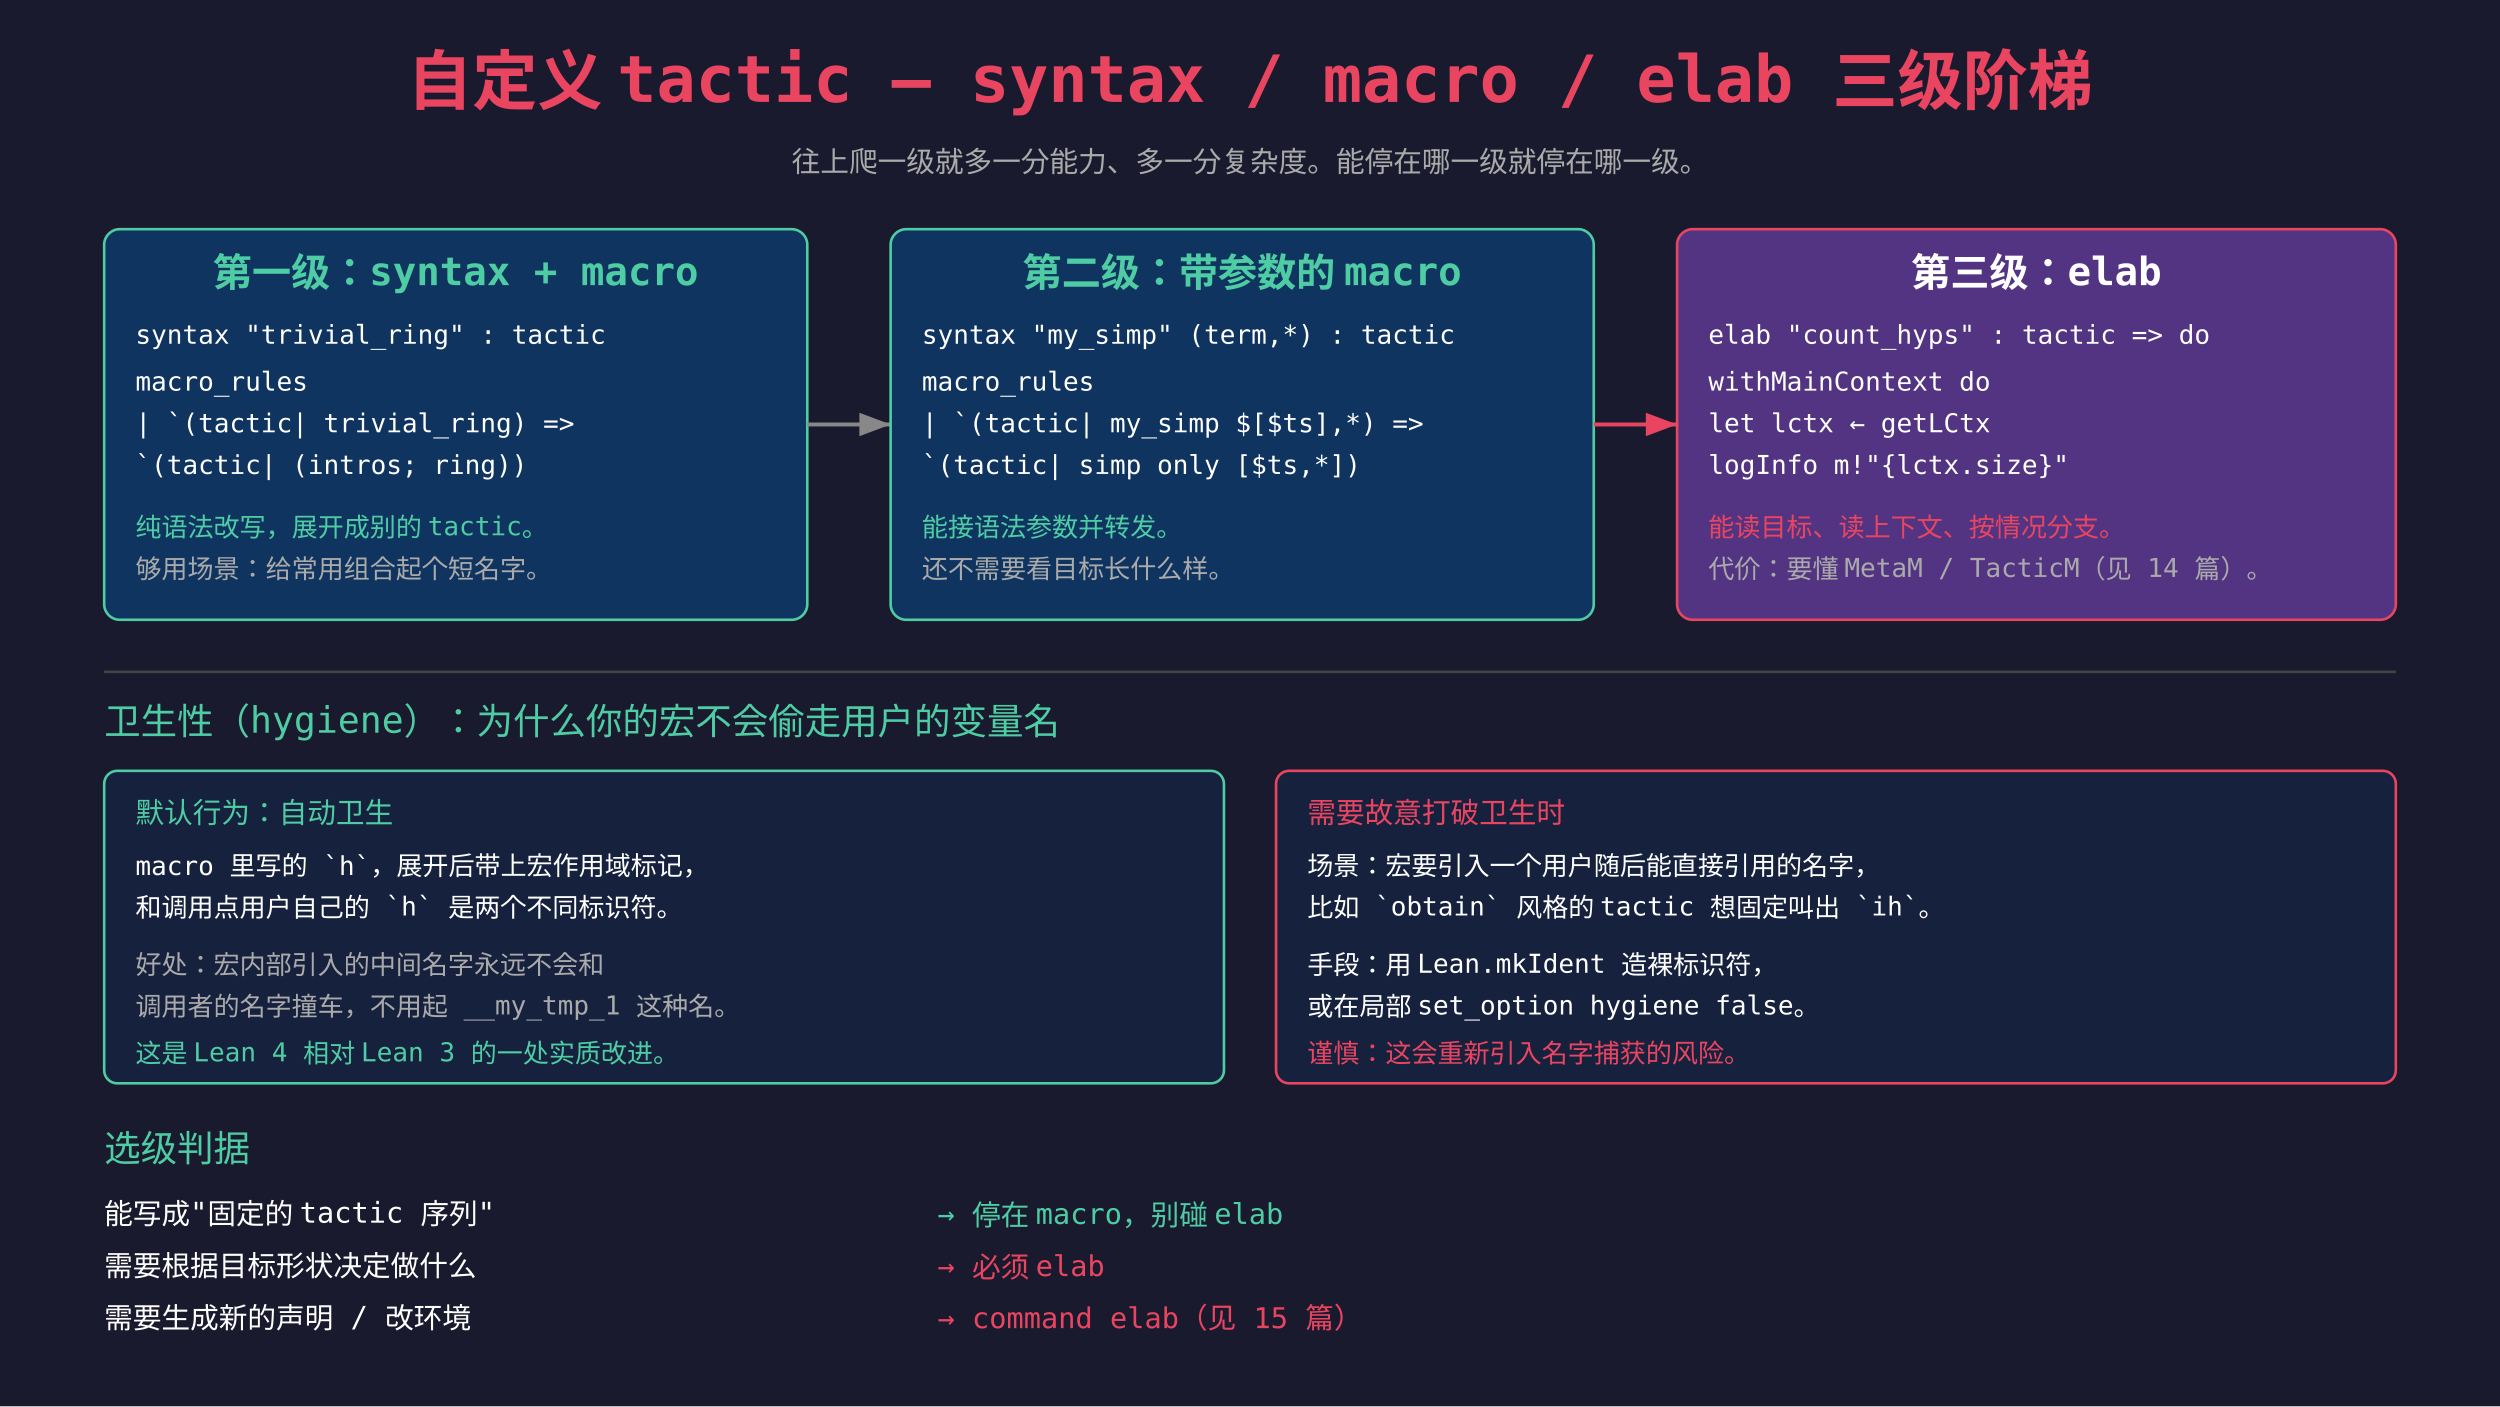
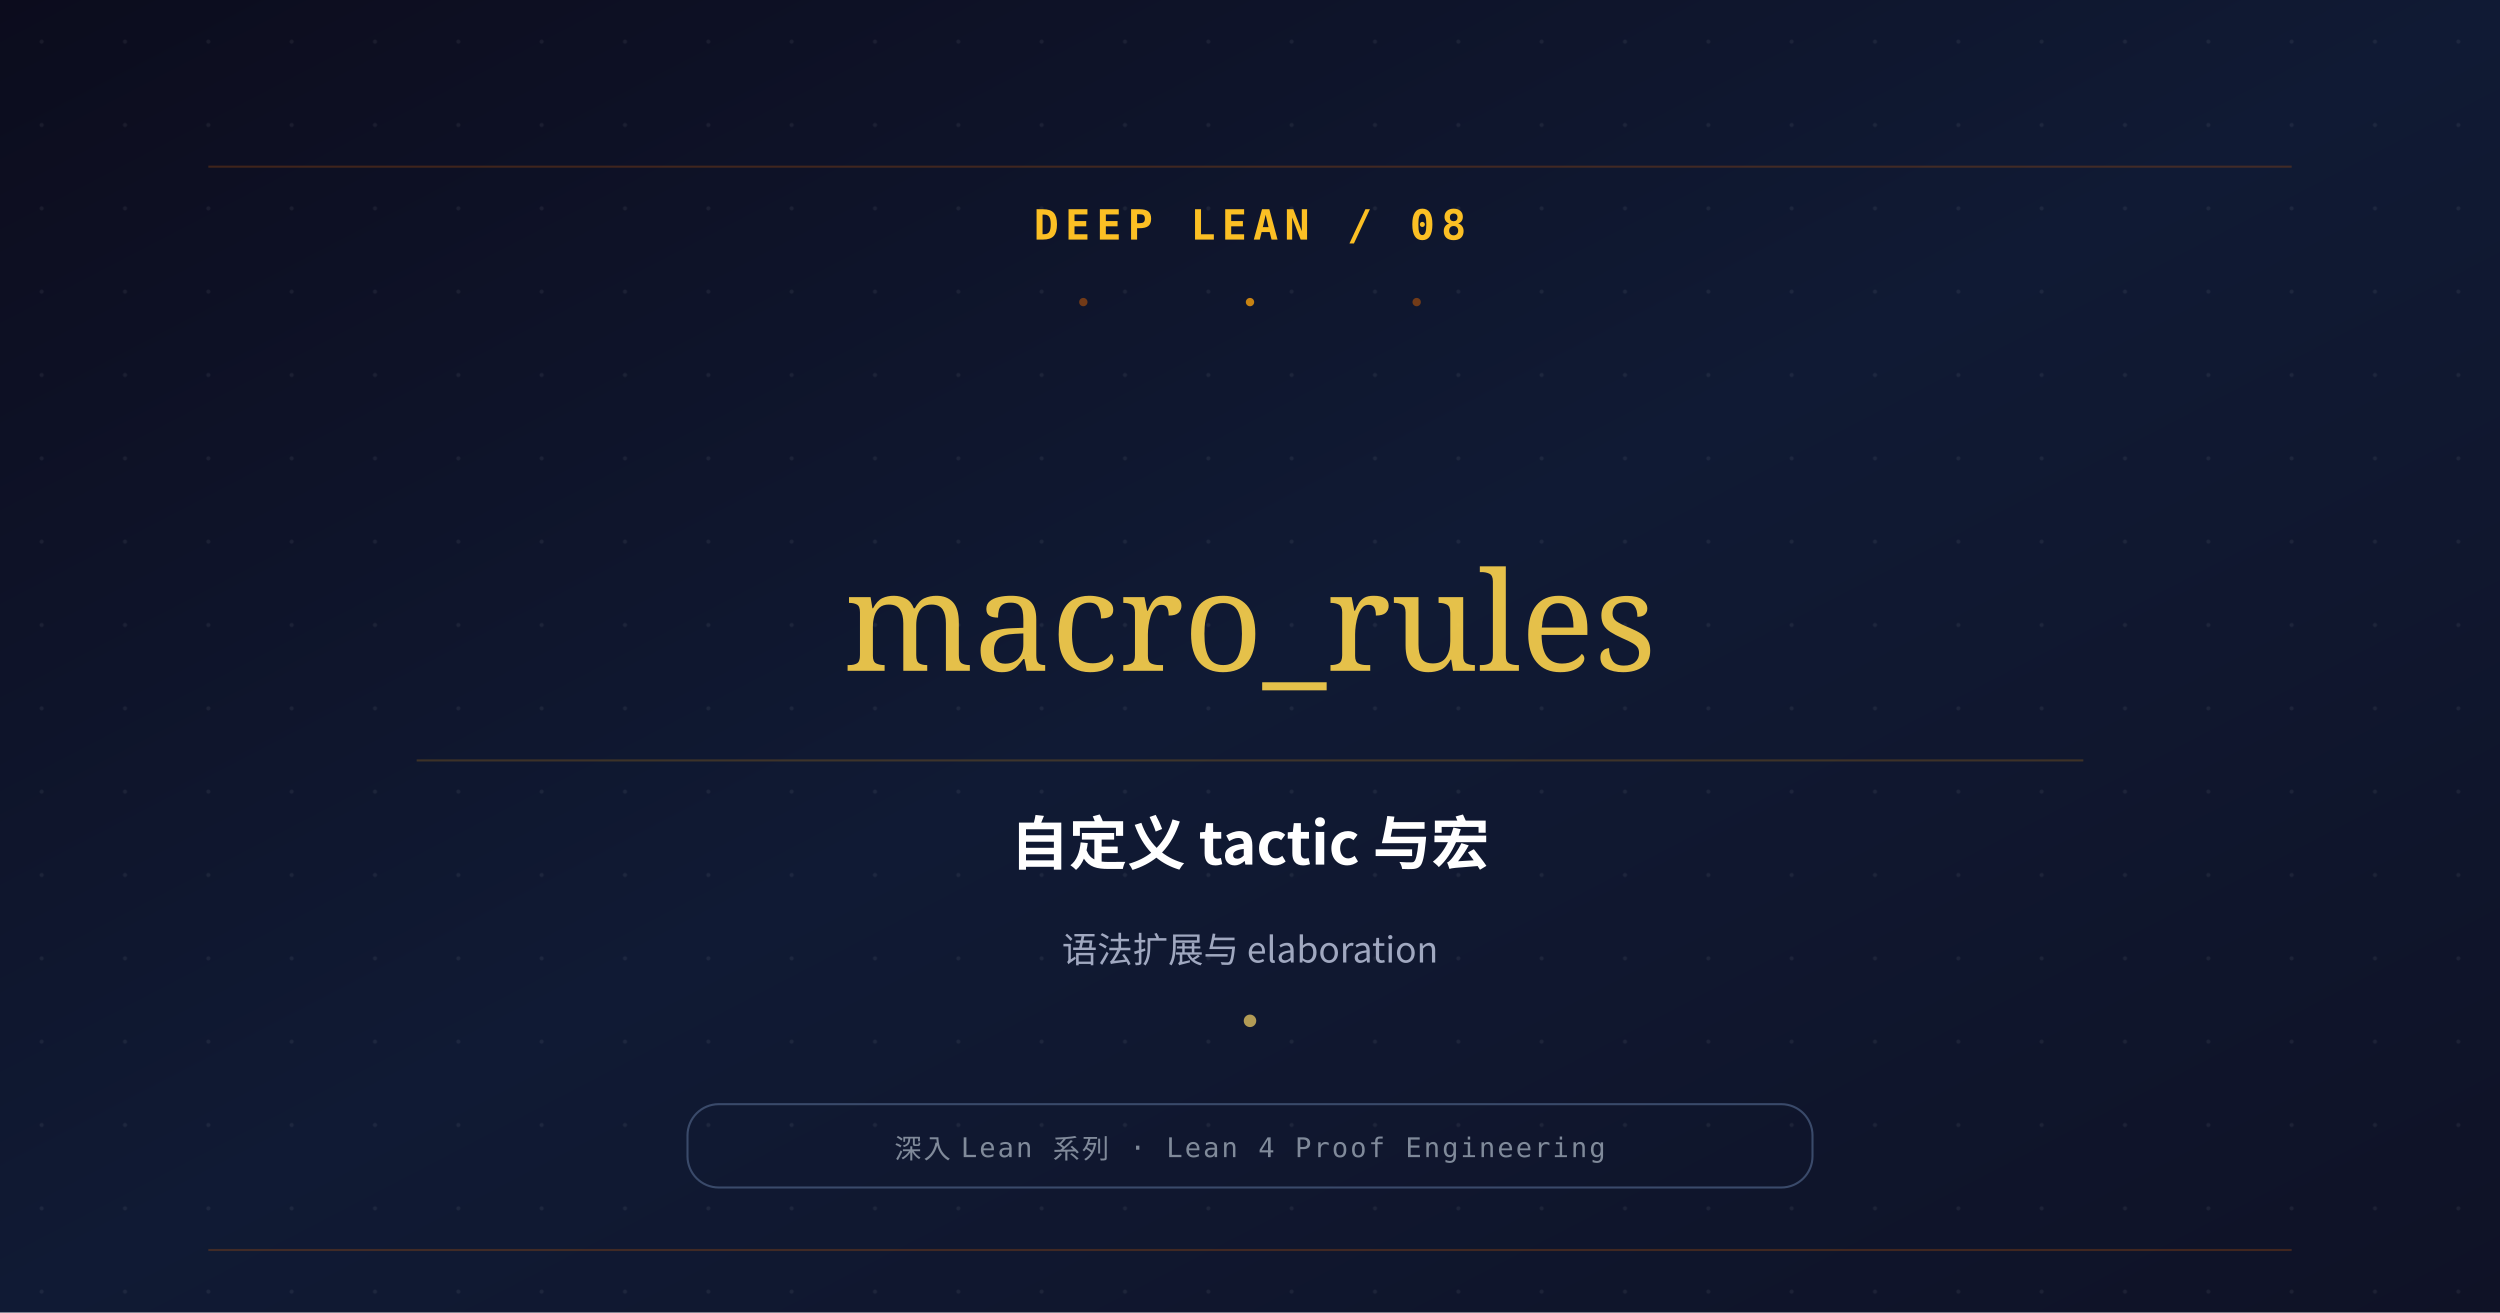
- <svg xmlns="http://www.w3.org/2000/svg" viewBox="0 0 960 540">
-   <rect width="960" height="540" fill="#1a1a2e" />
-   <text x="480" y="40" text-anchor="middle" fill="#e94560" font-family="monospace" font-size="25" font-weight="bold">自定义 tactic — syntax / macro / elab 三级阶梯</text>
-   <text x="480" y="66" text-anchor="middle" fill="#aaa" font-family="monospace" font-size="11">往上爬一级就多一分能力、多一分复杂度。能停在哪一级就停在哪一级。</text>
-   <rect x="40" y="88" width="270" height="150" rx="6" fill="#0f3460" stroke="#4ecca3" />
-   <text x="175" y="110" text-anchor="middle" fill="#4ecca3" font-family="monospace" font-size="15" font-weight="bold">第一级：syntax + macro</text>
-   <text x="52" y="132" fill="#fff" font-family="monospace" font-size="10">syntax "trivial_ring" : tactic</text>
-   <text x="52" y="150" fill="#fff" font-family="monospace" font-size="10">macro_rules</text>
-   <text x="52" y="166" fill="#fff" font-family="monospace" font-size="10">  | `(tactic| trivial_ring) =&gt;</text>
-   <text x="52" y="182" fill="#fff" font-family="monospace" font-size="10">    `(tactic| (intros; ring))</text>
-   <text x="52" y="206" fill="#4ecca3" font-family="monospace" font-size="10">纯语法改写，展开成别的 tactic。</text>
-   <text x="52" y="222" fill="#aaa" font-family="monospace" font-size="10">够用场景：给常用组合起个短名字。</text>
-   <line x1="310" y1="163" x2="342" y2="163" stroke="#888" stroke-width="1.5" marker-end="url(#ar)" />
-   <rect x="342" y="88" width="270" height="150" rx="6" fill="#0f3460" stroke="#4ecca3" />
-   <text x="477" y="110" text-anchor="middle" fill="#4ecca3" font-family="monospace" font-size="15" font-weight="bold">第二级：带参数的 macro</text>
-   <text x="354" y="132" fill="#fff" font-family="monospace" font-size="10">syntax "my_simp" (term,*) : tactic</text>
-   <text x="354" y="150" fill="#fff" font-family="monospace" font-size="10">macro_rules</text>
-   <text x="354" y="166" fill="#fff" font-family="monospace" font-size="10">  | `(tactic| my_simp $[$ts],*) =&gt;</text>
-   <text x="354" y="182" fill="#fff" font-family="monospace" font-size="10">    `(tactic| simp only [$ts,*])</text>
-   <text x="354" y="206" fill="#4ecca3" font-family="monospace" font-size="10">能接语法参数并转发。</text>
-   <text x="354" y="222" fill="#aaa" font-family="monospace" font-size="10">还不需要看目标长什么样。</text>
-   <line x1="612" y1="163" x2="644" y2="163" stroke="#e94560" stroke-width="1.5" marker-end="url(#ar2)" />
-   <rect x="644" y="88" width="276" height="150" rx="6" fill="#533483" stroke="#e94560" />
-   <text x="782" y="110" text-anchor="middle" fill="#fff" font-family="monospace" font-size="15" font-weight="bold">第三级：elab</text>
-   <text x="656" y="132" fill="#fff" font-family="monospace" font-size="10">elab "count_hyps" : tactic =&gt; do</text>
-   <text x="656" y="150" fill="#fff" font-family="monospace" font-size="10">  withMainContext do</text>
-   <text x="656" y="166" fill="#fff" font-family="monospace" font-size="10">    let lctx ← getLCtx</text>
-   <text x="656" y="182" fill="#fff" font-family="monospace" font-size="10">    logInfo m!"{lctx.size}"</text>
-   <text x="656" y="206" fill="#e94560" font-family="monospace" font-size="10">能读目标、读上下文、按情况分支。</text>
-   <text x="656" y="222" fill="#aaa" font-family="monospace" font-size="10">代价：要懂 MetaM / TacticM（见 14 篇）。</text>
-   <line x1="40" y1="258" x2="920" y2="258" stroke="#444" stroke-width="1" />
-   <text x="40" y="282" fill="#4ecca3" font-family="monospace" font-size="14">卫生性（hygiene）：为什么你的宏不会偷走用户的变量名</text>
-   <rect x="40" y="296" width="430" height="120" rx="5" fill="#16213e" stroke="#4ecca3" />
-   <text x="52" y="316" fill="#4ecca3" font-family="monospace" font-size="11">默认行为：自动卫生</text>
-   <text x="52" y="336" fill="#fff" font-family="monospace" font-size="10">macro 里写的 `h`，展开后带上宏作用域标记，</text>
-   <text x="52" y="352" fill="#fff" font-family="monospace" font-size="10">和调用点用户自己的 `h` 是两个不同标识符。</text>
-   <text x="52" y="374" fill="#aaa" font-family="monospace" font-size="10">好处：宏内部引入的中间名字永远不会和</text>
-   <text x="52" y="390" fill="#aaa" font-family="monospace" font-size="10">调用者的名字撞车，不用起 __my_tmp_1 这种名。</text>
-   <text x="52" y="408" fill="#4ecca3" font-family="monospace" font-size="10">这是 Lean 4 相对 Lean 3 的一处实质改进。</text>
-   <rect x="490" y="296" width="430" height="120" rx="5" fill="#16213e" stroke="#e94560" />
-   <text x="502" y="316" fill="#e94560" font-family="monospace" font-size="11">需要故意打破卫生时</text>
-   <text x="502" y="336" fill="#fff" font-family="monospace" font-size="10">场景：宏要引入一个用户随后能直接引用的名字，</text>
-   <text x="502" y="352" fill="#fff" font-family="monospace" font-size="10">比如 `obtain` 风格的 tactic 想固定叫出 `ih`。</text>
-   <text x="502" y="374" fill="#fff" font-family="monospace" font-size="10">手段：用 Lean.mkIdent 造裸标识符，</text>
-   <text x="502" y="390" fill="#fff" font-family="monospace" font-size="10">或在局部 set_option hygiene false。</text>
-   <text x="502" y="408" fill="#e94560" font-family="monospace" font-size="10">谨慎：这会重新引入名字捕获的风险。</text>
-   <text x="40" y="446" fill="#4ecca3" font-family="monospace" font-size="14">选级判据</text>
-   <text x="40" y="470" fill="#fff" font-family="monospace" font-size="11">能写成"固定的 tactic 序列"</text>
-   <text x="360" y="470" fill="#4ecca3" font-family="monospace" font-size="11">→ 停在 macro，别碰 elab</text>
-   <text x="40" y="490" fill="#fff" font-family="monospace" font-size="11">需要根据目标形状决定做什么</text>
-   <text x="360" y="490" fill="#e94560" font-family="monospace" font-size="11">→ 必须 elab</text>
-   <text x="40" y="510" fill="#fff" font-family="monospace" font-size="11">需要生成新的声明 / 改环境</text>
-   <text x="360" y="510" fill="#e94560" font-family="monospace" font-size="11">→ command elab（见 15 篇）</text>
+ <svg xmlns="http://www.w3.org/2000/svg" viewBox="0 0 1200 630">
  <defs>
-     <marker id="ar" markerWidth="8" markerHeight="6" refX="8" refY="3" orient="auto">
-       <path d="M0,0 L8,3 L0,6" fill="#888" />
-     </marker>
-     <marker id="ar2" markerWidth="8" markerHeight="6" refX="8" refY="3" orient="auto">
-       <path d="M0,0 L8,3 L0,6" fill="#e94560" />
-     </marker>
-     <marker id="ar3" markerWidth="8" markerHeight="6" refX="8" refY="3" orient="auto">
-       <path d="M0,0 L8,3 L0,6" fill="#4ecca3" />
-     </marker>
+     <linearGradient id="bg" x1="0%" y1="0%" x2="100%" y2="100%">
+       <stop offset="0%" style="stop-color:#0c0c1d" />
+       <stop offset="50%" style="stop-color:#101a34" />
+       <stop offset="100%" style="stop-color:#0f1226" />
+     </linearGradient>
+     <linearGradient id="accent" x1="0%" y1="0%" x2="100%" y2="0%">
+       <stop offset="0%" style="stop-color:#b45309" />
+       <stop offset="100%" style="stop-color:#f59e0b" />
+     </linearGradient>
+     <pattern id="dots" x="0" y="0" width="40" height="40" patternUnits="userSpaceOnUse">
+       <circle cx="20" cy="20" r="1" fill="white" />
+     </pattern>
  </defs>
+   <rect width="1200" height="630" fill="url(#bg)" />
+   <rect width="1200" height="630" fill="url(#dots)" opacity="0.06" />
+   <line x1="100" y1="80" x2="1100" y2="80" stroke="#b45309" stroke-width="1" opacity="0.3" />
+   <text x="600" y="115" text-anchor="middle" font-family="monospace" font-size="20" font-weight="700" letter-spacing="3" fill="#fbbf24">DEEP LEAN / 08</text>
+   <circle cx="520" cy="145" r="2" fill="#b45309" opacity="0.6" />
+   <circle cx="600" cy="145" r="2" fill="#f59e0b" opacity="0.8" />
+   <circle cx="680" cy="145" r="2" fill="#b45309" opacity="0.6" />
+   <text x="600" y="322" text-anchor="middle" font-family="Georgia, serif" font-size="66" fill="#fcd34d" opacity="0.9">macro_rules</text>
+   <line x1="200" y1="365" x2="1000" y2="365" stroke="#f59e0b" stroke-width="1" opacity="0.2" />
+   <text x="600" y="415" text-anchor="middle" font-family="'PingFang SC', 'Noto Sans CJK SC', sans-serif" font-size="28" font-weight="700" fill="white">自定义 tactic 与宏</text>
+   <text x="600" y="462" text-anchor="middle" font-family="'PingFang SC', 'Noto Sans CJK SC', sans-serif" font-size="17" fill="#a0a8c0">语法扩展与 elaboration</text>
+   <rect x="330" y="530" width="540" height="40" rx="15" fill="none" stroke="#3a4a6a" stroke-width="1" />
+   <text x="600" y="556" text-anchor="middle" font-family="monospace" font-size="13" fill="#808a9a" letter-spacing="1">深入 Lean 系列 · Lean 4 Proof Engineering</text>
+   <line x1="100" y1="600" x2="1100" y2="600" stroke="#b45309" stroke-width="1" opacity="0.3" />
+   <circle cx="600" cy="490" r="3" fill="#f6d365" opacity="0.7" />
</svg>
